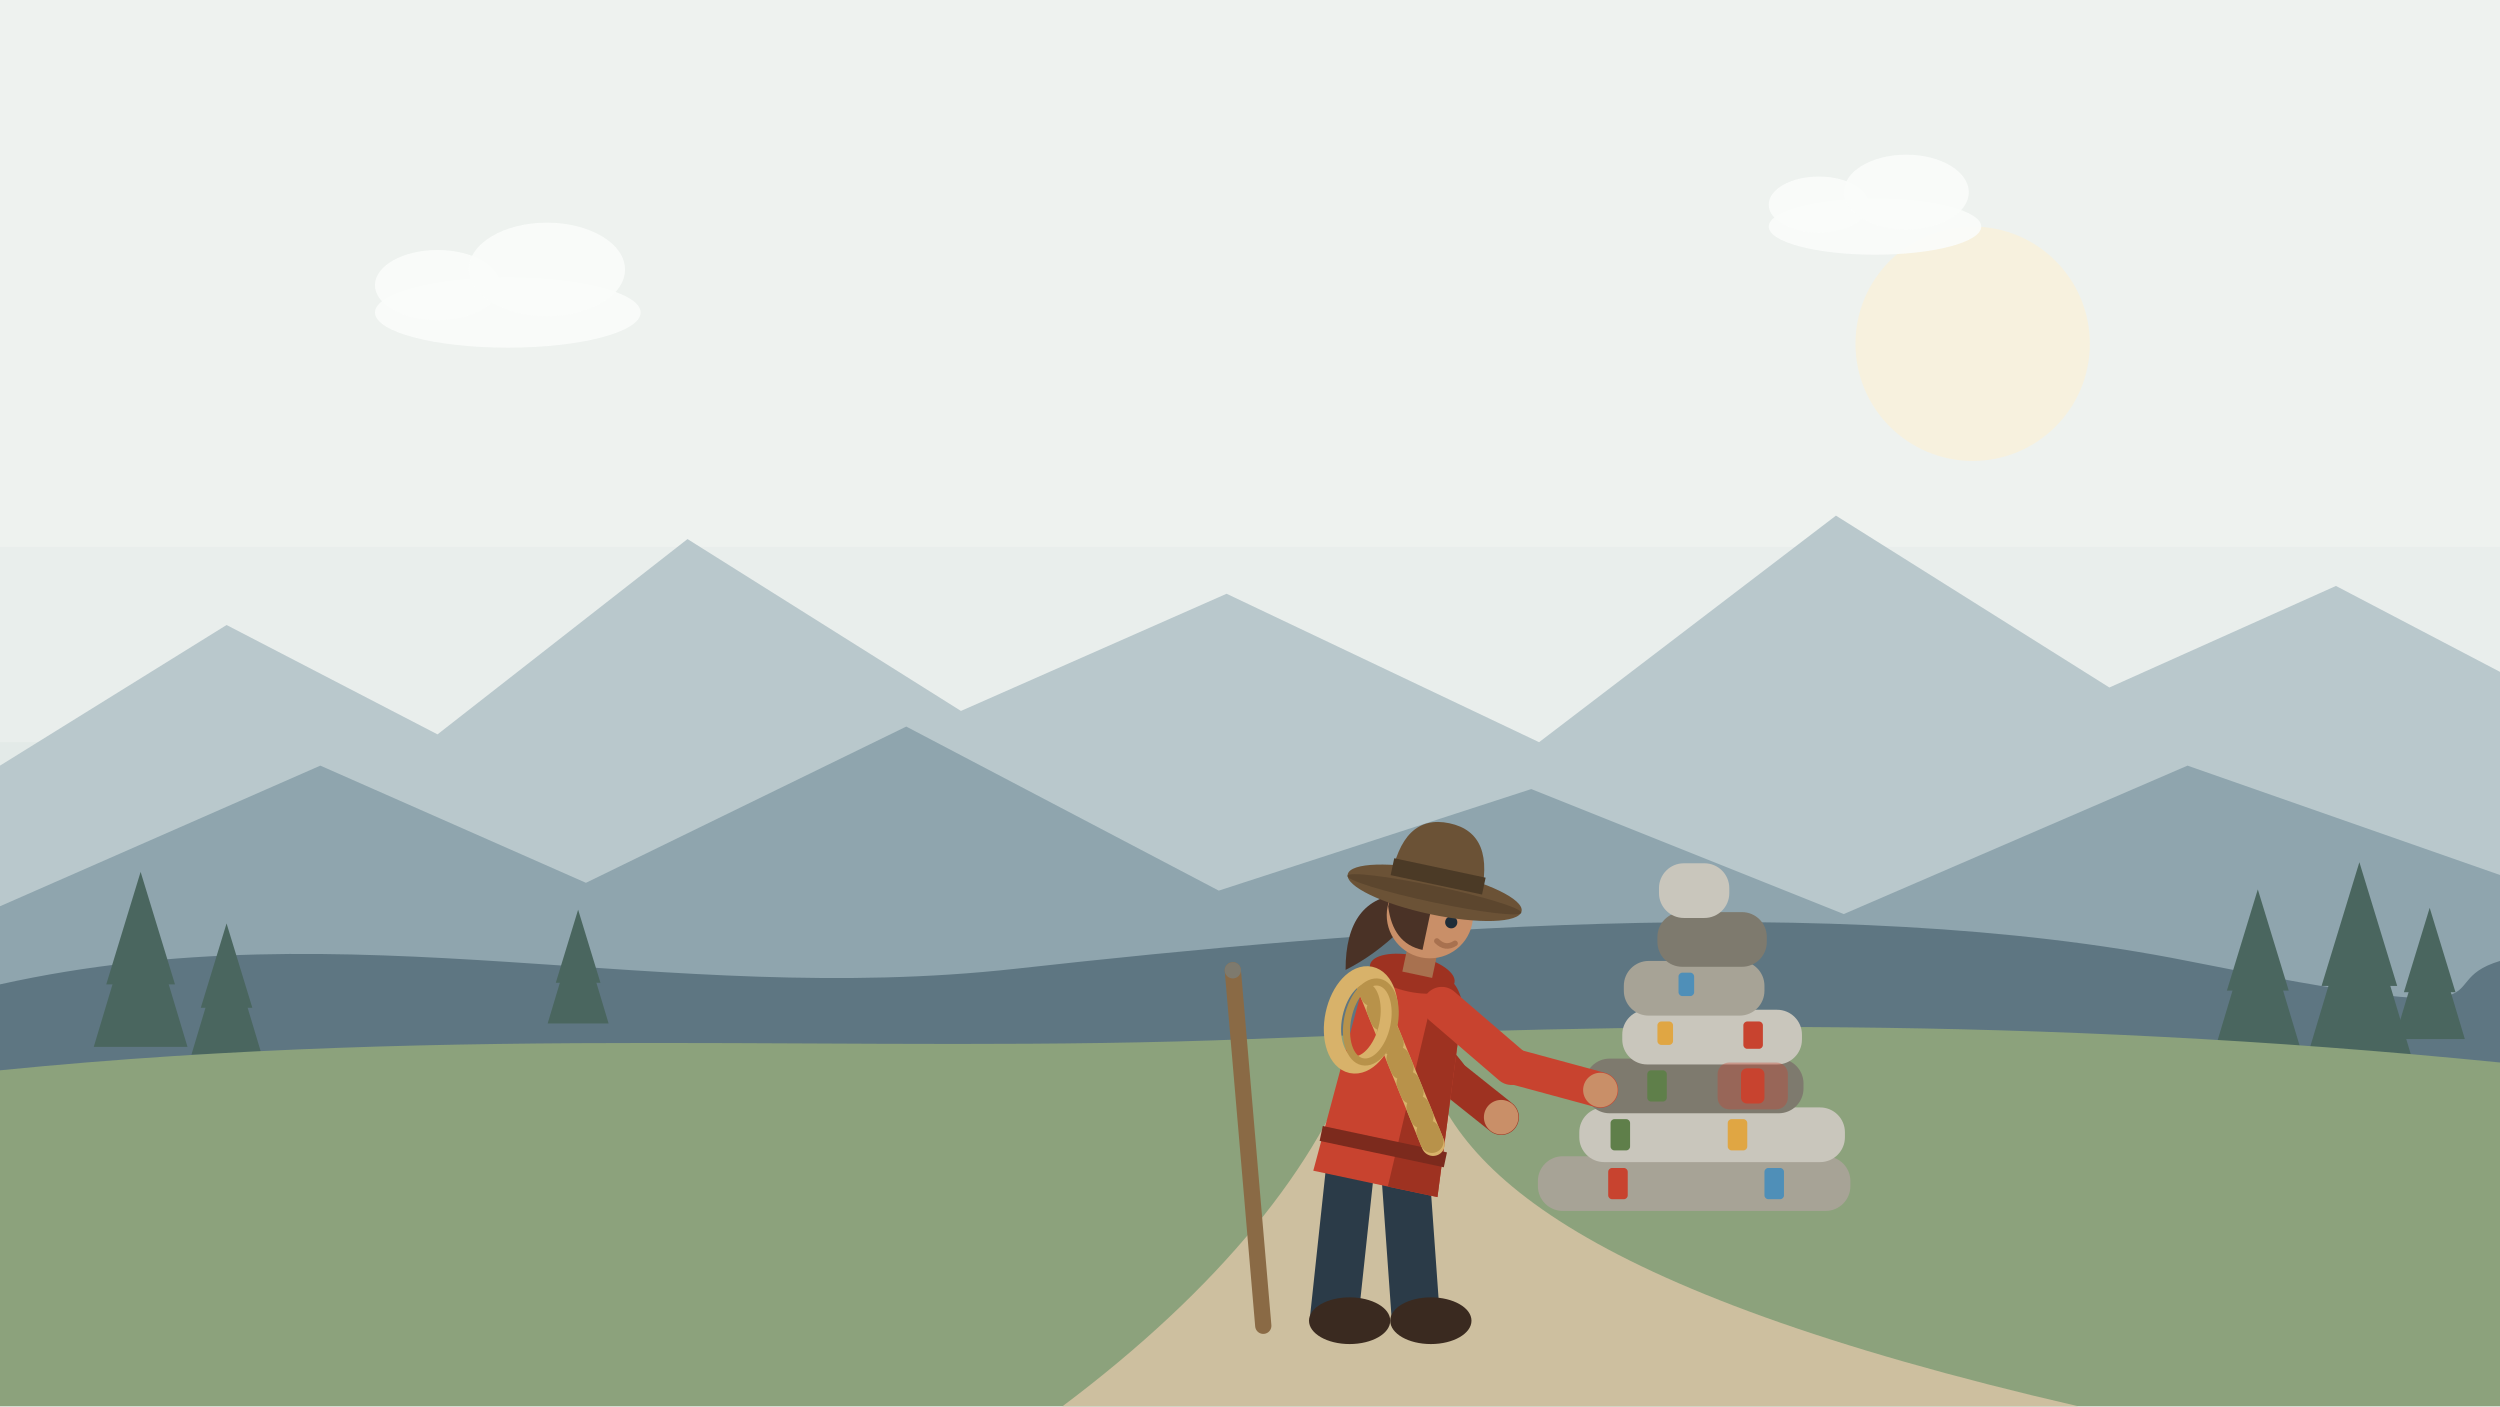
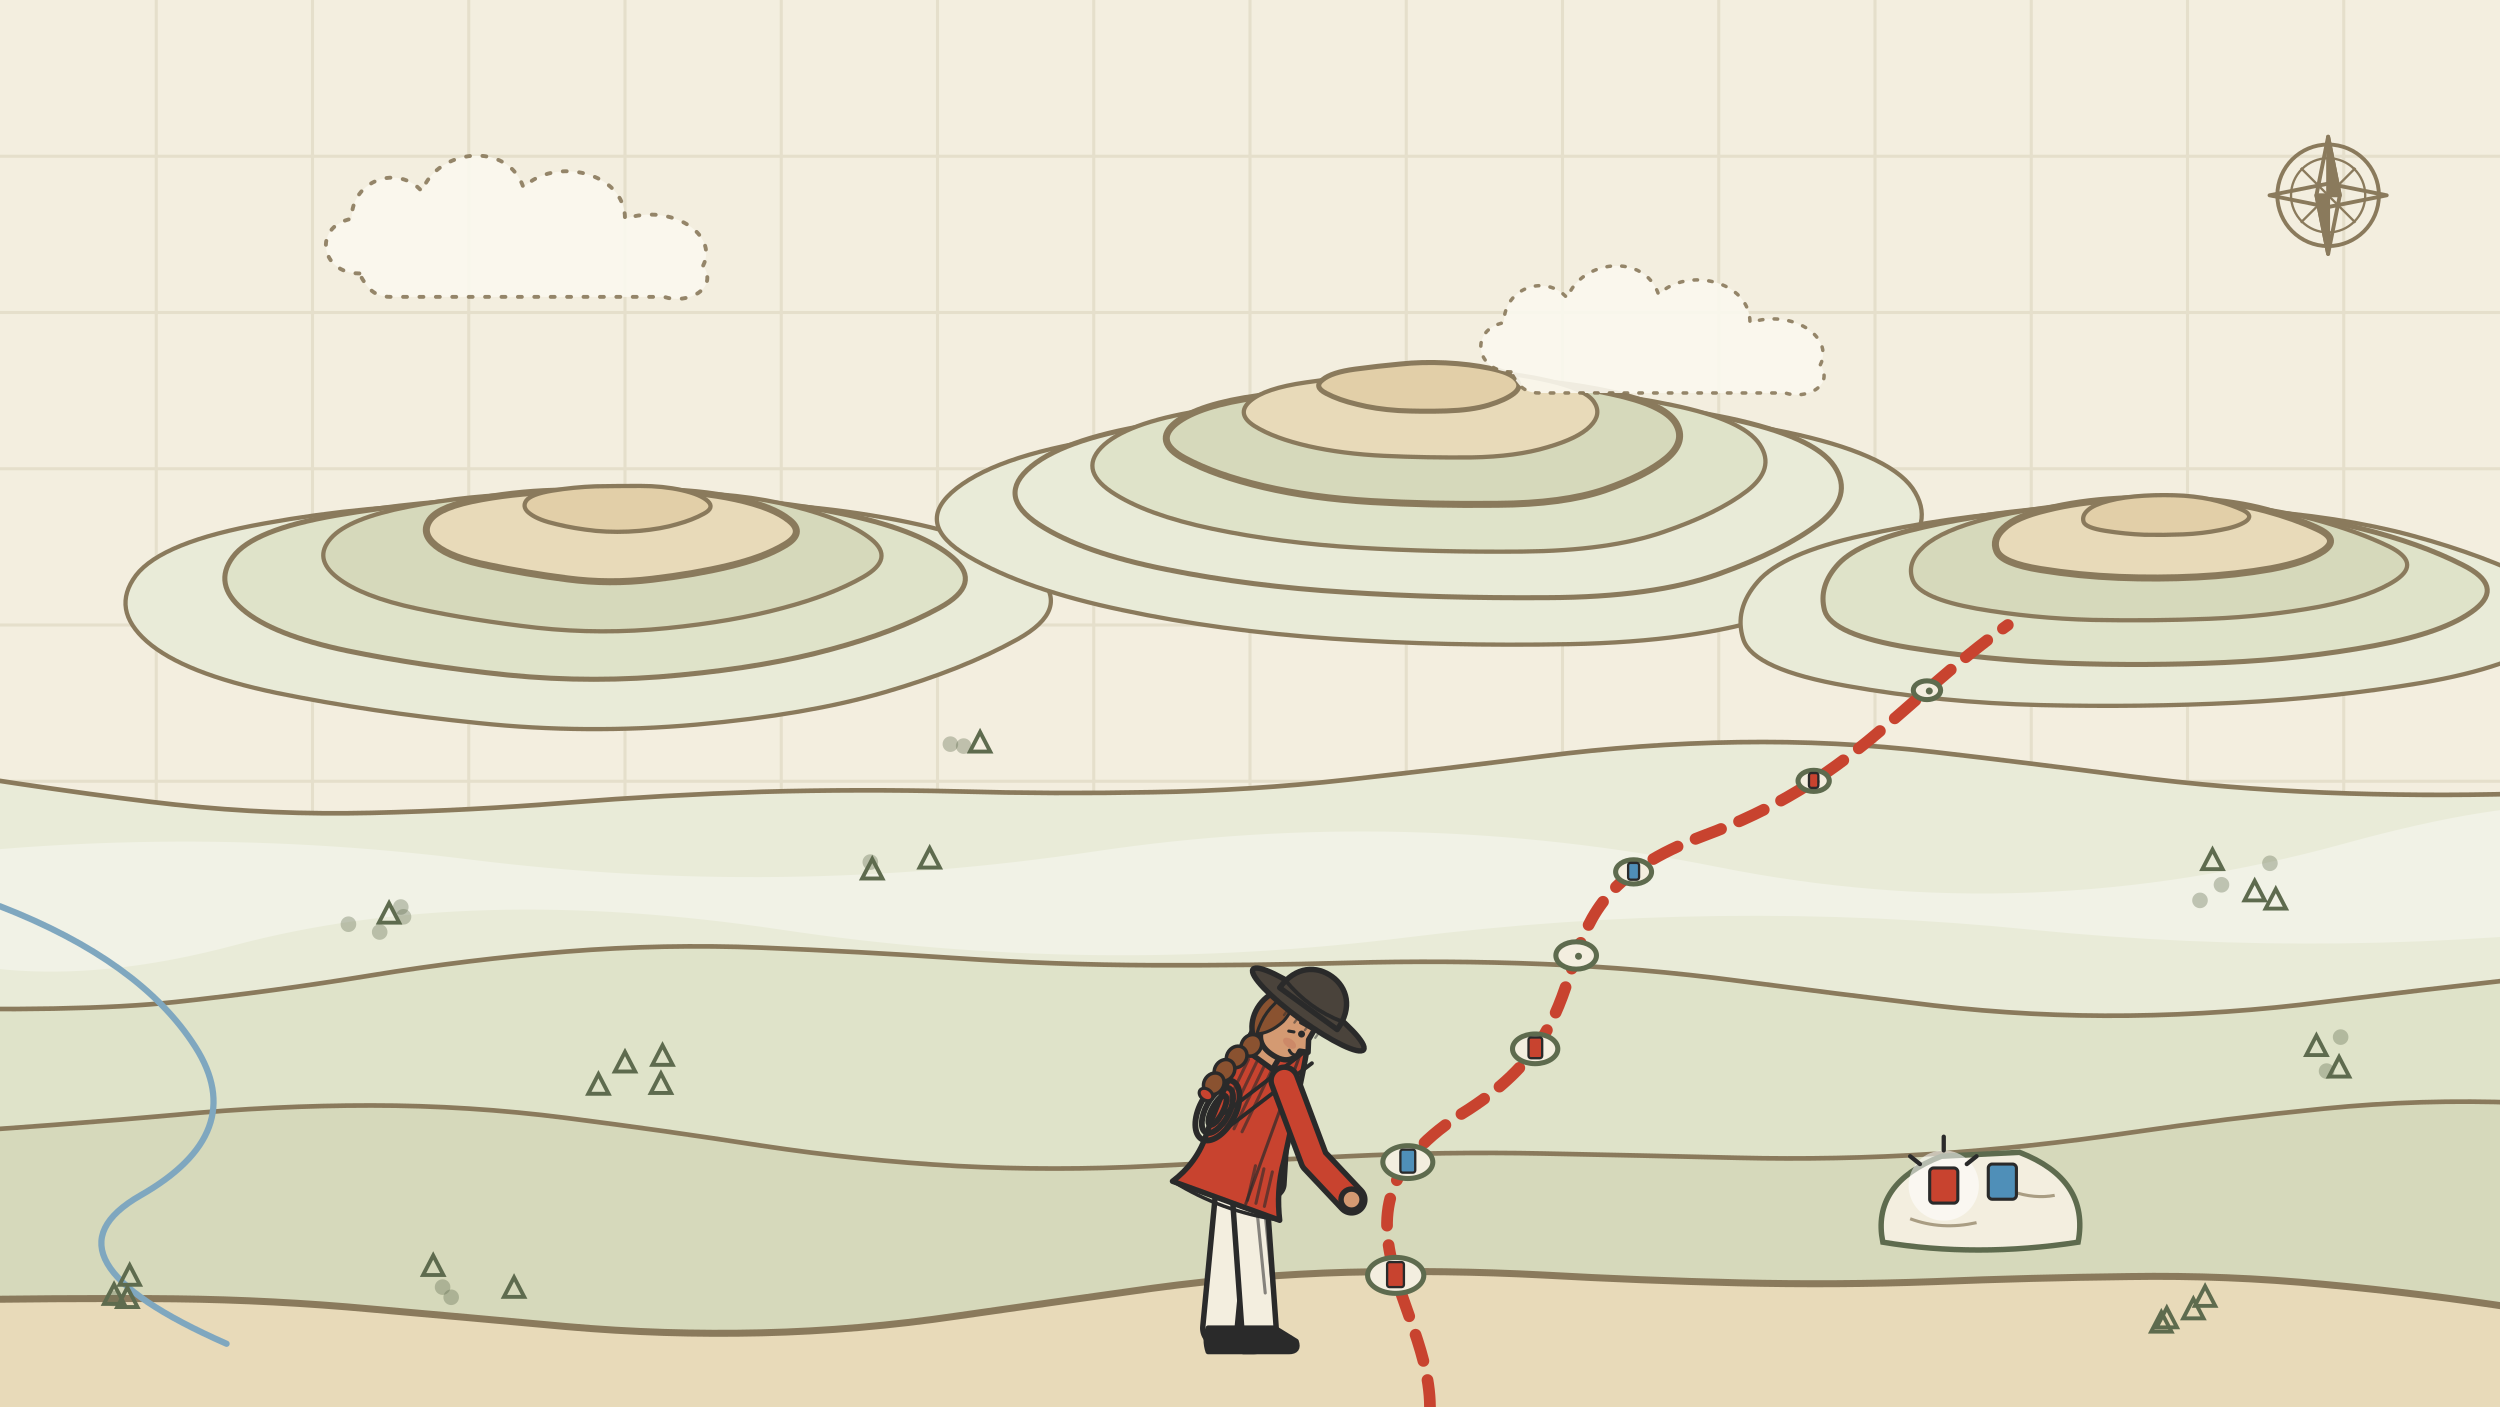
<svg xmlns="http://www.w3.org/2000/svg" viewBox="0 0 640 360" width="640" height="360" role="img">
-   <rect x="0" y="0" width="640" height="360" fill="#EEF2EF" />
-   <rect x="0" y="140" width="640" height="50" fill="#DCE5E2" opacity=".25" />
-   <rect x="0" y="190" width="640" height="90" fill="#DCE5E2" opacity=".6" />
-   <circle cx="505" cy="88" r="30" fill="#F7F1DE" />
-   <g class="anim-cloud">
-     <ellipse cx="130" cy="80" rx="34" ry="9" fill="#FAFCFA" opacity=".95" />
-     <ellipse cx="112" cy="73" rx="16" ry="9" fill="#FAFCFA" opacity=".95" />
-     <ellipse cx="140" cy="69" rx="20" ry="12" fill="#FAFCFA" opacity=".95" />
+   <rect width="640" height="360" fill="#F3EEDF" />
+   <path d="M40 0V360M80 0V360M120 0V360M160 0V360M200 0V360M240 0V360M280 0V360M320 0V360M360 0V360M400 0V360M440 0V360M480 0V360M520 0V360M560 0V360M600 0V360M0 40H640M0 80H640M0 120H640M0 160H640M0 200H640M0 240H640M0 280H640M0 320H640" stroke="#D8CFB8" stroke-width=".8" opacity=".5" fill="none" />
+   <g id="consulting-hills">
+     <path d="M265.8 147.4Q274.3 156 260.4 163.7Q246.5 171.4 226.5 177.2Q206.6 183 178.3 185.5Q150 188 122.5 185.1Q95 182.3 70.9 177.4Q46.9 172.4 37.6 164.2Q28.3 156 34.8 147.3Q41.4 138.7 67.7 134Q94 129.2 122 128.9Q150 128.5 178.8 128.5Q207.6 128.5 232.5 133.7Q257.4 138.9 265.8 147.4Z" fill="#E9EBD8" stroke="#8A7A5C" stroke-width="1.1" />
+     <path d="M244 142.8Q251.7 149.5 240.5 155.6Q229.2 161.8 212.8 166.2Q196.4 170.7 174.2 172.8Q152 175 130 172.8Q107.9 170.5 88.9 166.6Q69.8 162.6 62.1 156Q54.5 149.5 59.6 142.6Q64.7 135.6 86.1 131.9Q107.4 128.2 129.7 127.6Q152 127.1 174.9 127.4Q197.8 127.6 217 131.8Q236.3 136.1 244 142.8Z" fill="#DFE3C9" stroke="#8A7A5C" stroke-width="1.3" />
+     <path d="M223 138Q229.2 143 221 147.7Q212.8 152.4 200.2 155.7Q187.7 159.1 170.8 160.8Q154 162.5 137.4 160.7Q120.8 158.8 106.8 155.8Q92.7 152.8 86.4 147.9Q80.1 143 84.7 137.8Q89.2 132.7 104.6 129.7Q119.9 126.7 136.9 126.4Q154 126.1 171.7 126.1Q189.4 126.1 203.1 129.6Q216.7 133 223 138Z" fill="#D6D9BB" stroke="#8A7A5C" stroke-width="1.1" />
+     <path d="M202.1 133.2Q206.2 136.5 200.8 139.6Q195.4 142.8 186.6 144.9Q177.9 147 166.9 148.3Q156 149.6 145.3 148.2Q134.5 146.8 125.1 144.8Q115.6 142.9 111.6 139.7Q107.6 136.5 110.1 133Q112.6 129.6 123.2 127.7Q133.7 125.8 144.8 125.7Q156 125.6 167.4 125.6Q178.8 125.6 188.4 127.7Q198 129.8 202.1 133.2Z" fill="#E8DAB9" stroke="#8A7A5C" stroke-width="1.8" />
+     <path d="M181.2 128.3Q183 130 180.2 131.5Q177.3 133.1 173.3 134.2Q169.3 135.4 163.7 135.9Q158 136.4 152.5 135.9Q146.9 135.3 142.5 134.2Q138 133.2 135.8 131.6Q133.5 130 134.7 128.2Q135.9 126.5 141.4 125.6Q146.9 124.7 152.5 124.5Q158 124.4 163.9 124.4Q169.8 124.4 174.6 125.5Q179.4 126.6 181.2 128.3Z" fill="#E2CFA8" stroke="#8A7A5C" stroke-width="1.1" />
+     <path d="M489.6 125Q495.8 134 485.8 142.4Q475.8 150.7 454.8 157.5Q433.8 164.3 401.9 164.9Q370 165.5 341.1 163.5Q312.2 161.5 287.4 156.2Q262.5 151 248 142.5Q233.4 134 244.9 125Q256.4 116 285.6 111.9Q314.8 107.8 342.4 104.9Q370 102.1 400.5 103.6Q431 105.1 457.1 110.6Q483.3 116.1 489.6 125Z" fill="#E9EBD8" stroke="#8A7A5C" stroke-width="1.1" />
+     <path d="M469.6 119.4Q474.6 127 465.7 134Q456.7 140.9 440.1 146.9Q423.4 152.9 396.1 153Q368.8 153.2 344.5 151.6Q320.2 150.1 298.7 145.8Q277.1 141.5 266 134.3Q254.8 127 264 119.4Q273.2 111.9 297.6 108.3Q322 104.8 345.4 102.2Q368.8 99.7 394.6 101.1Q420.5 102.5 442.5 107.1Q464.6 111.8 469.6 119.4Z" fill="#E9EBD8" stroke="#8A7A5C" stroke-width="1.3" />
+     <path d="M450.5 113.8Q454.6 120 447.2 125.7Q439.8 131.4 425.8 136.2Q411.9 141 389.7 141.2Q367.6 141.4 347.6 140.2Q327.7 139 310.5 135.4Q293.3 131.8 284.5 125.9Q275.8 120 282.7 113.8Q289.7 107.7 309.6 104.8Q329.6 101.9 348.6 100.3Q367.6 98.6 388.7 99.2Q409.9 99.9 428.1 103.7Q446.4 107.5 450.5 113.8Z" fill="#DFE3C9" stroke="#8A7A5C" stroke-width="1.1" />
+     <path d="M429 108.3Q431.8 113 426.6 117.4Q421.4 121.7 410.8 125.4Q400.2 129 383.3 129.1Q366.4 129.3 351.1 128.4Q335.8 127.5 323.5 124.6Q311.2 121.7 303.2 117.4Q295.2 113 301 108.3Q306.9 103.6 322.3 101.5Q337.6 99.3 352 97.9Q366.4 96.6 382.6 97.1Q398.8 97.6 412.5 100.6Q426.1 103.5 429 108.3Z" fill="#D6D9BB" stroke="#8A7A5C" stroke-width="1.8" />
+     <path d="M408 102.8Q410.2 106 407.1 109.1Q404.1 112.2 396.1 114.5Q388.2 116.9 376.7 117.1Q365.2 117.2 354.4 116.7Q343.7 116.2 334.9 114.2Q326.2 112.2 321.2 109.1Q316.3 106 320 102.7Q323.7 99.4 334.3 97.9Q344.9 96.4 355 95.3Q365.2 94.3 376.3 94.8Q387.5 95.4 396.6 97.5Q405.7 99.6 408 102.8Z" fill="#E8DAB9" stroke="#8A7A5C" stroke-width="1.1" />
+     <path d="M388.2 97.2Q389.7 99 387.6 100.7Q385.4 102.4 381.1 103.7Q376.7 105 370.3 105.2Q364 105.4 358 105.1Q352 104.7 347.4 103.5Q342.7 102.4 339.5 100.7Q336.2 99 338.6 97.2Q340.9 95.3 346.9 94.5Q352.9 93.7 358.4 93.2Q364 92.6 370.1 92.9Q376.2 93.2 381.5 94.3Q386.8 95.4 388.2 97.2Z" fill="#E2CFA8" stroke="#8A7A5C" stroke-width="1.3" />
+     <path d="M649.6 149.1Q662.9 156 653 163.4Q643.2 170.8 620 174.8Q596.7 178.7 572.4 179.9Q548 181.1 522.4 180.5Q496.9 179.9 472.8 175.6Q448.8 171.4 446.3 163.7Q443.8 156 450 148.9Q456.1 141.7 476.8 137.1Q497.4 132.4 522.7 130.5Q548 128.6 573.6 130.4Q599.2 132.1 617.8 137.2Q636.4 142.3 649.6 149.1Z" fill="#E9EBD8" stroke="#8A7A5C" stroke-width="1.1" />
+     <path d="M630.4 144.6Q641.2 150 633.6 156Q626.1 161.9 607.8 165.3Q589.5 168.7 569.5 169.6Q549.5 170.5 529.1 169.8Q508.7 169 488.8 165.8Q468.9 162.5 467.1 156.3Q465.4 150 470.7 144.3Q476.1 138.6 492.6 134.9Q509 131.1 529.3 129.8Q549.5 128.5 569.4 130Q589.2 131.5 604.4 135.3Q619.6 139.1 630.4 144.6Z" fill="#DFE3C9" stroke="#8A7A5C" stroke-width="1.3" />
+     <path d="M611.6 139.9Q619.8 144 613.5 148.4Q607.2 152.7 593.9 155.3Q580.5 157.8 565.8 158.4Q551 159 535.7 158.7Q520.3 158.3 506 155.8Q491.6 153.2 489.7 148.6Q487.9 144 492.6 139.8Q497.3 135.7 508.9 132.7Q520.5 129.8 535.7 128.7Q551 127.6 566 128.8Q581 130 592.2 132.9Q603.3 135.9 611.6 139.9Z" fill="#D6D9BB" stroke="#8A7A5C" stroke-width="1.1" />
+     <path d="M593.2 135.3Q599.1 138 594.8 141Q590.5 143.9 581.4 145.6Q572.3 147.2 562.4 147.7Q552.5 148.2 542.4 147.8Q532.3 147.4 522.4 145.8Q512.5 144.2 511.2 141.1Q509.9 138 513 135.2Q516 132.3 524 130.4Q531.9 128.4 542.2 127.8Q552.5 127.2 562.5 127.9Q572.6 128.6 580 130.6Q587.4 132.6 593.2 135.3Z" fill="#E8DAB9" stroke="#8A7A5C" stroke-width="1.8" />
+     <path d="M574.2 130.6Q577 132 574.9 133.5Q572.8 134.9 568.3 135.7Q563.8 136.6 558.9 136.8Q554 137 549 136.9Q544 136.7 539 135.9Q533.9 135.1 533.4 133.6Q532.9 132 534.5 130.6Q536 129.2 539.9 128.2Q543.7 127.2 548.9 126.9Q554 126.6 559.1 126.9Q564.2 127.3 567.8 128.3Q571.4 129.3 574.2 130.6Z" fill="#E2CFA8" stroke="#8A7A5C" stroke-width="1.1" />
+   </g>
+   <g id="consulting-slope">
+     <path d="M-30 195.2Q20 203.3 45 206Q70 208.7 95 208.1Q120 207.5 145 205.5Q170 203.5 195 202.7Q220 202 245 202.6Q270 203.3 295 202.8Q320 202.4 345 199.6Q370 196.8 395 193.6Q420 190.4 445 190Q470 189.6 495 192.5Q520 195.4 545 198.7Q570 201.9 595 202.9Q620 203.9 645 203.2L670 202.5L670 370L-30 370Z" fill="#E9EBD8" stroke="#8A7A5C" stroke-width="1.2" />
+     <path d="M-30 257.9Q20 259.2 45 256.5Q70 253.8 95 249.7Q120 245.6 145 243.6Q170 241.6 195 242.6Q220 243.6 245 245.3Q270 247 295 247.1Q320 247.2 345 246.5Q370 245.8 395 246.8Q420 247.8 445 251.1Q470 254.4 495 257.4Q520 260.3 545 260Q570 259.7 595 256.5Q620 253.4 645 250.6L670 247.9L670 370L-30 370Z" fill="#DFE3C9" stroke="#8A7A5C" stroke-width="1.2" />
+     <path d="M-30 291.1Q20 287.7 45 285.4Q70 283 95 283Q120 283 145 286.2Q170 289.4 195 293.3Q220 297.1 245 298.5Q270 299.8 295 298.5Q320 297.2 345 296Q370 294.8 395 295.3Q420 295.8 445 296.4Q470 297 495 295.4Q520 293.7 545 290Q570 286.3 595 283.8Q620 281.3 645 282.3L670 283.3L670 370L-30 370Z" fill="#D6D9BB" stroke="#8A7A5C" stroke-width="1.2" />
+     <path d="M-30 333Q20 332.2 45 332.5Q70 332.8 95 335.1Q120 337.3 145 339.6Q170 341.8 195 341.2Q220 340.6 245 336.9Q270 333.3 295 329.8Q320 326.4 345 325.7Q370 325.1 395 326.4Q420 327.8 445 328.4Q470 329 495 328.1Q520 327.1 545 326.8Q570 326.4 595 328.8Q620 331.1 645 335L670 338.8L670 370L-30 370Z" fill="#E8DAB9" stroke="#8A7A5C" stroke-width="1.8" />
+   </g>
+   <path id="consulting-haze" d="M-40 222Q40 210 120 220T280 218T440 222T600 216T680 222V236Q600 246 520 238T360 240T200 238T60 242T-40 236Z" fill="#fff" opacity=".35" />
+   <path d="M0 232Q36 246 50 268T36 306T58 344" fill="none" stroke="#7FA7BF" stroke-width="1.6" stroke-linecap="round" />
+   <g id="consulting-trees">
+     <path d="M99.6 231.2l-2.6 5l5.2 0z" fill="none" stroke="#5E6B4E" stroke-width="1" />
+     <circle cx="89.2" cy="236.6" r="2" fill="#5E6B4E" fill-opacity=".35" />
+     <circle cx="103.3" cy="234.7" r="2" fill="#5E6B4E" fill-opacity=".35" />
+     <circle cx="102.6" cy="232.2" r="2" fill="#5E6B4E" fill-opacity=".35" />
+     <circle cx="97.2" cy="238.6" r="2" fill="#5E6B4E" fill-opacity=".35" />
+     <path d="M153.2 275l-2.6 5l5.2 0zM169.2 274.8l-2.6 5l5.2 0zM160 269.3l-2.6 5l5.2 0zM169.6 267.6l-2.6 5l5.2 0z" fill="none" stroke="#5E6B4E" stroke-width="1" />
+     <path d="M566.4 217.5l-2.6 5l5.2 0zM582.6 227.6l-2.6 5l5.2 0zM577.2 225.5l-2.6 5l5.2 0z" fill="none" stroke="#5E6B4E" stroke-width="1" />
+     <circle cx="563.2" cy="230.5" r="2" fill="#5E6B4E" fill-opacity=".35" />
+     <circle cx="581.1" cy="221" r="2" fill="#5E6B4E" fill-opacity=".35" />
+     <circle cx="568.7" cy="226.5" r="2" fill="#5E6B4E" fill-opacity=".35" />
+     <path d="M593 265.1l-2.6 5l5.2 0zM598.8 270.6l-2.6 5l5.2 0z" fill="none" stroke="#5E6B4E" stroke-width="1" />
+     <circle cx="599.2" cy="265.5" r="2" fill="#5E6B4E" fill-opacity=".35" />
+     <circle cx="595.6" cy="274.2" r="2" fill="#5E6B4E" fill-opacity=".35" />
+     <path d="M33.2 323.9l-2.6 5l5.2 0zM29.2 328.8l-2.6 5l5.2 0zM32.6 329.6l-2.6 5l5.2 0z" fill="none" stroke="#5E6B4E" stroke-width="1" />
+     <circle cx="29" cy="332.4" r="2" fill="#5E6B4E" fill-opacity=".35" />
+     <path d="M110.9 321.4l-2.6 5l5.2 0zM131.6 327l-2.6 5l5.2 0z" fill="none" stroke="#5E6B4E" stroke-width="1" />
+     <circle cx="113.3" cy="329.5" r="2" fill="#5E6B4E" fill-opacity=".35" />
+     <circle cx="115.5" cy="332.1" r="2" fill="#5E6B4E" fill-opacity=".35" />
+     <path d="M223.3 219.9l-2.6 5l5.2 0zM238 217.1l-2.6 5l5.2 0z" fill="none" stroke="#5E6B4E" stroke-width="1" />
+     <circle cx="222.8" cy="220.7" r="2" fill="#5E6B4E" fill-opacity=".35" />
+     <path d="M553.3 335.9l-2.6 5l5.2 0zM554.7 334.8l-2.6 5l5.2 0zM564.5 329.3l-2.6 5l5.2 0zM561.5 332.5l-2.6 5l5.2 0z" fill="none" stroke="#5E6B4E" stroke-width="1" />
+     <path d="M250.9 187.4l-2.6 5l5.2 0z" fill="none" stroke="#5E6B4E" stroke-width="1" />
+     <circle cx="243.3" cy="190.5" r="2" fill="#5E6B4E" fill-opacity=".35" />
+     <circle cx="246.7" cy="191" r="2" fill="#5E6B4E" fill-opacity=".35" />
+   </g>
+   <g id="consulting-compass" transform="translate(596 50)" fill="none" stroke="#8A7A5C" stroke-width="1" stroke-linejoin="round">
+     <circle r="13" />
+     <circle r="9.5" stroke-width=".6" />
+     <path d="M0 -15L3 0L0 15L-3 0ZM-15 0L0 3L15 0L0 -3Z" />
+     <path d="M0 -15L3 0H0ZM0 15L-3 0H0Z" fill="#8A7A5C" />
+     <path d="M-7 -7L7 7M7 -7L-7 7" stroke-width=".6" />
+   </g>
+   <path d="M364 372C376 340 330 312 376 284C416 258 388 232 436 214C474 200 486 180 514 160" fill="none" stroke="#C8432F" stroke-width="3" stroke-dasharray="7 5" stroke-linecap="round" />
+   <g id="consulting-stones">
+     <ellipse cx="357.3" cy="326.5" rx="7.2" ry="4.6" fill="#F3EEDF" stroke="#5E6B4E" stroke-width="1.3" />
+     <circle cx="357.9" cy="326.7" r=".9" fill="#5E6B4E" />
+     <rect x="355.1" y="323.1" width="4.3" height="6.4" rx=".6" fill="#C8432F" stroke="#2A2A2A" stroke-width=".6" />
+     <ellipse cx="360.4" cy="297.5" rx="6.4" ry="4.2" fill="#F3EEDF" stroke="#5E6B4E" stroke-width="1.3" />
+     <circle cx="361" cy="297.7" r=".9" fill="#5E6B4E" />
+     <rect x="358.5" y="294.3" width="3.8" height="5.9" rx=".6" fill="#4F8FB8" stroke="#2A2A2A" stroke-width=".6" />
+     <ellipse cx="393" cy="268.5" rx="5.8" ry="3.8" fill="#F3EEDF" stroke="#5E6B4E" stroke-width="1.3" />
+     <circle cx="393.6" cy="268.7" r=".9" fill="#5E6B4E" />
+     <rect x="391.3" y="265.6" width="3.5" height="5.3" rx=".6" fill="#C8432F" stroke="#2A2A2A" stroke-width=".6" />
+     <ellipse cx="403.5" cy="244.6" rx="5.2" ry="3.5" fill="#F3EEDF" stroke="#5E6B4E" stroke-width="1.3" />
+     <circle cx="404.1" cy="244.8" r=".9" fill="#5E6B4E" />
+     <ellipse cx="418.2" cy="223.2" rx="4.6" ry="3.1" fill="#F3EEDF" stroke="#5E6B4E" stroke-width="1.3" />
+     <circle cx="418.8" cy="223.4" r=".9" fill="#5E6B4E" />
+     <rect x="416.8" y="220.9" width="2.8" height="4.3" rx=".6" fill="#4F8FB8" stroke="#2A2A2A" stroke-width=".6" />
+     <ellipse cx="464.3" cy="199.9" rx="4" ry="2.7" fill="#F3EEDF" stroke="#5E6B4E" stroke-width="1.3" />
+     <circle cx="464.9" cy="200.1" r=".9" fill="#5E6B4E" />
+     <rect x="463.1" y="197.9" width="2.4" height="3.8" rx=".6" fill="#C8432F" stroke="#2A2A2A" stroke-width=".6" />
+     <ellipse cx="493.3" cy="176.7" rx="3.5" ry="2.4" fill="#F3EEDF" stroke="#5E6B4E" stroke-width="1.3" />
+     <circle cx="493.9" cy="176.9" r=".9" fill="#5E6B4E" />
+   </g>
+   <g id="consulting-marker-rock">
+     <path d="M482 318Q479 303 497 296L517 295Q535 302 532 318Q506 322 482 318Z" fill="#F3EEDF" stroke="#5E6B4E" stroke-width="1.4" />
+     <path d="M489 312Q497 315 506 313M515 305Q521 307 526 306" fill="none" stroke="#8A7A5C" stroke-width=".8" opacity=".7" />
+     <rect x="509" y="298" width="7.2" height="9" rx="1" fill="#4F8FB8" stroke="#2A2A2A" stroke-width=".8" />
+     <g class="anim-glint">
+       <circle cx="497.6" cy="303.5" r="9" fill="#fff" opacity=".55" />
+       <rect x="494" y="299" width="7.2" height="9" rx="1" fill="#C8432F" stroke="#2A2A2A" stroke-width=".8" />
+       <path d="M497.6 294.5V291M491.5 298L489 296M503.5 298L506 296" stroke="#2A2A2A" stroke-width="1.1" stroke-linecap="round" />
+     </g>
+   </g>
+   <g transform="translate(317.3 345) scale(1)" stroke="#2A2A2A" stroke-width="1.4" stroke-linejoin="round" stroke-linecap="round">
+     <path d="M4.9 -70.7L8.9 -56.7L8 -42" fill="none" stroke="#2A2A2A" stroke-width="8.2" />
+     <path d="M4.9 -70.7L8.9 -56.7L8 -42" fill="none" stroke="#C8432F" stroke-width="5.4" />
+     <circle cx="8" cy="-42" r="2.7" fill="#D49A72" />
+     <path d="M-1 -47L-5 -5" fill="none" stroke="#2A2A2A" stroke-width="10.2" />
+     <path d="M-1 -47L-5 -5" fill="none" stroke="#F3EEDF" stroke-width="7.4" />
+     <path d="M-8 -5L0 -5L5.5 -1.6Q6.4 1 3.6 1L-8 1Q-9 -2 -8 -5Z" fill="#2A2A2A" />
+     <path d="M2 -47L5 -5" fill="none" stroke="#2A2A2A" stroke-width="10.2" />
+     <path d="M2 -47L5 -5" fill="none" stroke="#F3EEDF" stroke-width="7.4" />
+     <path d="M4 -40l2.6 26M6 -40l2.6 26" stroke="#2A2A2A" stroke-width="0.8" opacity="0.55" fill="none" />
+     <path d="M1 -5L9 -5L14.5 -1.6Q15.4 1 12.6 1L1 1Q0 -2 1 -5Z" fill="#2A2A2A" />
+     <g class="anim-look">
+       <g transform="rotate(20 0 -47)">
+         <g transform="translate(0 0)">
+           <path d="M-8 -80.6Q-.4 -83.4 6.2 -80.6C7.6 -73 9 -62 10.4 -52C10.8 -46 12.6 -41 14.6 -37H-14.6C-12 -41 -10.2 -46 -10.6 -52C-10.6 -62 -9.6 -73 -8.4 -81Z" fill="#C8432F" />
+           <path d="M5 -80V-38" fill="none" stroke-width=".8" opacity=".7" />
+           <path d="M-7 -73l-1.8 18M-4.8 -73l-1.8 18M-2.6 -73l-1.8 18M-0.4 -73l-1.8 18" stroke="#2A2A2A" stroke-width="0.8" opacity="0.6" fill="none" />
+           <path d="M4 -48l1.1 9M6.3 -48l1.1 9M8.6 -48l1.1 9" stroke="#2A2A2A" stroke-width="0.8" opacity="0.6" fill="none" />
+           <path d="M-14.4 -37Q0 -34 14.4 -37" fill="none" stroke-width=".9" />
+           <path d="M6 -80L-8 -58M8.6 -77.6L-5.6 -55.4" fill="none" stroke-width="1" />
+           <g transform="translate(-10 -58) rotate(8)" fill="none" stroke-width="1.5">
+             <ellipse rx="4.6" ry="8.4" />
+             <ellipse rx="3" ry="6.4" />
+             <ellipse rx="1.4" ry="4.2" />
+           </g>
+           <path d="M-4.4 -80.2Q0 -77.4 3.8 -80.2" fill="none" stroke-width="1.2" />
+         </g>
+         <g transform="rotate(16 0 -84)">
+           <g transform="translate(0 -84) scale(1 1)" stroke="#2A2A2A" stroke-width="1.4" stroke-linejoin="round" stroke-linecap="round">
+             <ellipse cx="-2.2" cy="-.4" rx="7.4" ry="8.8" fill="#8A5230" />
+             <path d="M-3.2 5L2.2 5L2.8 11L-3.8 11Z" fill="#D49A72" />
+             <path d="M-5.4 -6.5C-1 -8.2 4.2 -7.8 5.4 -4.6L5.8 -.6L7.6 2.1L5.7 3.1L5.9 4.7L5.1 6Q3.8 8 0 8Q-5 8 -5.8 3Q-6.4 -2 -5.4 -6.5Z" fill="#D49A72" />
+             <path d="M-5.8 -6Q-8 0 -5.8 6Q-3.2 4 -2.2 -.5Q-1.8 -4 -3.2 -6Z" fill="#8A5230" stroke-width=".8" />
+             <ellipse cx="2.4" cy="3" rx="1.9" ry="1.1" fill="#C0705A" opacity=".4" stroke="none" />
+             <circle cx="3.5" cy="-.7" r=".9" fill="#2A2A2A" stroke="none" />
+             <path d="M1.6 -2.9L5 -3.3M3.4 4.5Q4.7 5.2 5.6 4.4M1.6 0L.4 .6" fill="none" stroke-width=".8" />
+             <ellipse cx="-5.2" cy="9.2" rx="2.5" ry="2.9" fill="#8A5230" stroke-width=".9" />
+             <ellipse cx="-6.5" cy="13.8" rx="2.5" ry="2.9" fill="#8A5230" stroke-width=".9" />
+             <ellipse cx="-7" cy="18.4" rx="2.5" ry="2.9" fill="#8A5230" stroke-width=".9" />
+             <ellipse cx="-7.2" cy="22.8" rx="2.5" ry="2.9" fill="#8A5230" stroke-width=".9" />
+             <ellipse cx="-7.2" cy="26.2" rx="1.9" ry="1.4" fill="#C8432F" stroke-width=".8" />
+             <ellipse cx="1.2" cy="-6.8" rx="17.5" ry="3.2" fill="#4A433B" />
+             <path d="M-8 -7C-8 -14 -3.6 -17.2 1.2 -17.2C5.8 -17.2 10.2 -14 10.2 -7Z" fill="#4A433B" />
+             <path d="M-7.9 -9.4Q1.2 -7 10.1 -9.4" fill="none" stroke-width="1" />
+             <path d="M-3 -3.6l0 1.6M0.3 -3.6l0 1.6M3.6 -3.6l0 1.6M6.9 -3.6l0 1.6" stroke="#2A2A2A" stroke-width="0.6" opacity="0.5" fill="none" />
+           </g>
+         </g>
+       </g>
+       <path d="M11.5 -68.4L19.1 -48.1L28.7 -37.9" fill="none" stroke="#2A2A2A" stroke-width="8.2" />
+       <path d="M11.5 -68.4L19.1 -48.1L28.7 -37.9" fill="none" stroke="#C8432F" stroke-width="5.4" />
+       <circle cx="28.7" cy="-37.9" r="2.7" fill="#D49A72" />
+     </g>
  </g>
  <g class="anim-cloud">
-     <ellipse cx="480" cy="58" rx="27.2" ry="7.2" fill="#FAFCFA" opacity=".95" />
-     <ellipse cx="465.6" cy="52.4" rx="12.8" ry="7.2" fill="#FAFCFA" opacity=".95" />
-     <ellipse cx="488" cy="49.2" rx="16" ry="9.6" fill="#FAFCFA" opacity=".95" />
+     <path transform="translate(140 62) scale(1)" d="M-48 8C-58 8 -60 -4 -50 -6C-50 -16 -38 -20 -32 -13C-28 -24 -10 -26 -6 -14C2 -22 20 -18 20 -6C32 -10 44 -2 40 6C44 12 36 16 30 14H-40C-44 14 -46 12 -48 8Z" fill="#FBF8EE" opacity=".9" stroke="#8A7A5C" stroke-width="1" stroke-dasharray="1 3.2" stroke-linecap="round" />
  </g>
-   <path d="M0 196L58 160L112 188L176 138L246 182L314 152L394 190L470 132L540 176L598 150L640 172V270H0Z" fill="#B9C8CC" />
-   <path d="M0 232L82 196L150 226L232 186L312 228L392 202L472 234L560 196L640 224V280H0Z" fill="#8FA5AE" />
-   <path d="M0 252C90 232 170 258 260 248S470 228 560 246S620 252 640 246V300H0Z" fill="#5E7682" />
-   <path d="M24 268L36 228L48 268Z" fill="#4A665F" />
-   <path d="M27.2 252L36 223.2L44.8 252Z" fill="#4A665F" />
-   <path d="M49 270L58 240L67 270Z" fill="#4A665F" />
-   <path d="M51.4 258L58 236.4L64.6 258Z" fill="#4A665F" />
-   <path d="M567.2 268L578 232L588.8 268Z" fill="#4A665F" />
-   <path d="M570.08 253.6L578 227.68L585.92 253.6Z" fill="#4A665F" />
-   <path d="M590.8 270L604 226L617.2 270Z" fill="#4A665F" />
-   <path d="M594.32 252.4L604 220.72L613.68 252.4Z" fill="#4A665F" />
-   <path d="M613 266L622 236L631 266Z" fill="#4A665F" />
-   <path d="M615.4 254L622 232.4L628.6 254Z" fill="#4A665F" />
-   <path d="M140.2 262L148 236L155.8 262Z" fill="#4A665F" />
-   <path d="M142.28 251.6L148 232.88L153.72 251.6Z" fill="#4A665F" />
-   <path d="M0 360V274C120 262 220 270 320 266S520 260 640 272V360Z" fill="#8CA27C" />
-   <path d="M272 360C312 330 338 298 348 268L364 268C370 298 402 330 532 360Z" fill="#CDBF9F" />
-   <rect x="393.7" y="296" width="80" height="14" rx="6.364" fill="#A7A396" />
-   <rect x="404.3" y="283.5" width="68" height="14" rx="6.364" fill="#C9C6BC" />
-   <rect x="405.7" y="271" width="56" height="14" rx="6.364" fill="#7E7A6E" />
-   <rect x="415.3" y="258.5" width="46" height="14" rx="6.364" fill="#C9C6BC" />
-   <rect x="415.7" y="246" width="36" height="14" rx="6.364" fill="#A7A396" />
-   <rect x="424.3" y="233.5" width="28" height="14" rx="6.364" fill="#7E7A6E" />
-   <rect x="424.7" y="221" width="18" height="14" rx="6.364" fill="#C9C6BC" />
-   <rect x="411.7" y="299" width="5" height="8" rx="1" fill="#C8432F" />
-   <rect x="451.7" y="299" width="5" height="8" rx="1" fill="#4F8FB8" />
-   <rect x="442.3" y="286.5" width="5" height="8" rx="1" fill="#E0A643" />
-   <rect x="421.7" y="274" width="5" height="8" rx="1" fill="#5F7F4A" />
-   <rect x="446.3" y="261.5" width="5" height="7" rx="1" fill="#C8432F" />
-   <rect x="429.7" y="249" width="4" height="6" rx="1" fill="#4F8FB8" />
-   <rect x="412.3" y="286.5" width="5" height="8" rx="1" fill="#5F7F4A" />
-   <rect x="424.3" y="261.5" width="4" height="6" rx="1" fill="#E0A643" />
-   <g class="anim-glint">
-     <rect x="439.7" y="272" width="18" height="12" rx="3" fill="#C8432F" opacity=".35" />
-     <rect x="445.7" y="273.5" width="6" height="9" rx="1.5" fill="#C8432F" />
-   </g>
-   <g transform="translate(352 342) scale(1.3 1.3)">
-     <path d="M-22 -2L-28 -72" fill="none" stroke="#8A6A45" stroke-width="3.2" stroke-linecap="round" />
-     <circle cx="-28" cy="-72" r="1.6" fill="#7E7A6E" />
-     <path d="M-5 -32L-8 -4" fill="none" stroke="#2B3B48" stroke-width="9.5" stroke-linecap="round" />
-     <ellipse cx="-5" cy="-3" rx="8" ry="4.6" fill="#3A2A20" />
-     <path d="M6 -32L8 -4" fill="none" stroke="#2B3B48" stroke-width="9.5" stroke-linecap="round" />
-     <ellipse cx="11" cy="-3" rx="8" ry="4.6" fill="#3A2A20" />
-     <g transform="translate(0 -32) rotate(12)">
-       <path d="M-6 -35L10 -22" fill="none" stroke="#9E3221" stroke-width="7.5" stroke-linecap="round" />
-       <path d="M10 -22L22 -16" fill="none" stroke="#9E3221" stroke-width="7" stroke-linecap="round" />
-       <circle cx="22" cy="-16" r="3.4" fill="#C98F68" />
-       <path d="M-12 2L13 2L10 -36Q8 -41 0 -41Q-8 -41 -10 -36Z" fill="#C8432F" />
-       <path d="M3 2L13 2L10 -36Q8 -41 4 -41Z" fill="#9E3221" />
-       <rect x="-12" y="-7" width="25" height="3" fill="#7C2A1D" />
-       <ellipse cx="-1" cy="-40" rx="8.5" ry="3.6" fill="#9E3221" />
-       <rect x="-3" y="-45" width="6" height="5" fill="#A8714F" />
-       <path d="M-9 -36L10 -8" fill="none" stroke="#D8B26A" stroke-width="4.6" stroke-linecap="round" />
-       <path d="M-9 -36L10 -8" fill="none" stroke="#B8924A" stroke-width="4.6" stroke-linecap="round" stroke-dasharray="2 3.2" />
-       <ellipse cx="-9" cy="-29" rx="5.4" ry="9" fill="none" stroke="#D8B26A" stroke-width="3.4" />
-       <ellipse cx="-7" cy="-29" rx="4.6" ry="8" fill="none" stroke="#B8924A" stroke-width="1.4" />
-       <path d="M6 -35L21.9 -26.3" fill="none" stroke="#C8432F" stroke-width="7.5" stroke-linecap="round" />
-       <path d="M21.9 -26.3L40 -25.3" fill="none" stroke="#C8432F" stroke-width="7" stroke-linecap="round" />
-       <circle cx="40" cy="-25.3" r="3.4" fill="#C98F68" />
-       <g class="anim-look">
-         <g transform="translate(0 -52)">
-           <path d="M-6 -3Q-17 0 -14 14Q-9 10 -5 4Z" fill="#4A3226" />
-           <circle cx="0" cy="0" r="8.5" fill="#C98F68" />
-           <path d="M-8.4 0Q-8.4 -8 0 -8.5L0 7Q-6 7 -8.4 0Z" fill="#4A3226" />
-           <circle cx="4.4" cy="0.5" r="1.2" fill="#1F2D38" />
-           <path d="M2.4 4.7Q4.4 6 6 4.4" fill="none" stroke="#A8714F" stroke-width="1.1" stroke-linecap="round" />
-           <ellipse cx="0" cy="-4.5" rx="17.5" ry="4.3" fill="#6B5236" />
-           <path d="M-9 -5Q-9.5 -18.5 0 -18.5Q9.5 -18.5 9 -5Z" fill="#6B5236" />
-           <rect x="-9.2" y="-9.5" width="18.4" height="3.4" fill="#4B3A26" />
-           <ellipse cx="0" cy="-4.2" rx="17.5" ry="1.6" fill="#55412B" opacity=".7" />
-         </g>
-       </g>
-     </g>
+   <g class="anim-cloud">
+     <path transform="translate(430 88) scale(0.9)" d="M-48 8C-58 8 -60 -4 -50 -6C-50 -16 -38 -20 -32 -13C-28 -24 -10 -26 -6 -14C2 -22 20 -18 20 -6C32 -10 44 -2 40 6C44 12 36 16 30 14H-40C-44 14 -46 12 -48 8Z" fill="#FBF8EE" opacity=".9" stroke="#8A7A5C" stroke-width="1" stroke-dasharray="1 3.2" stroke-linecap="round" />
  </g>
</svg>
